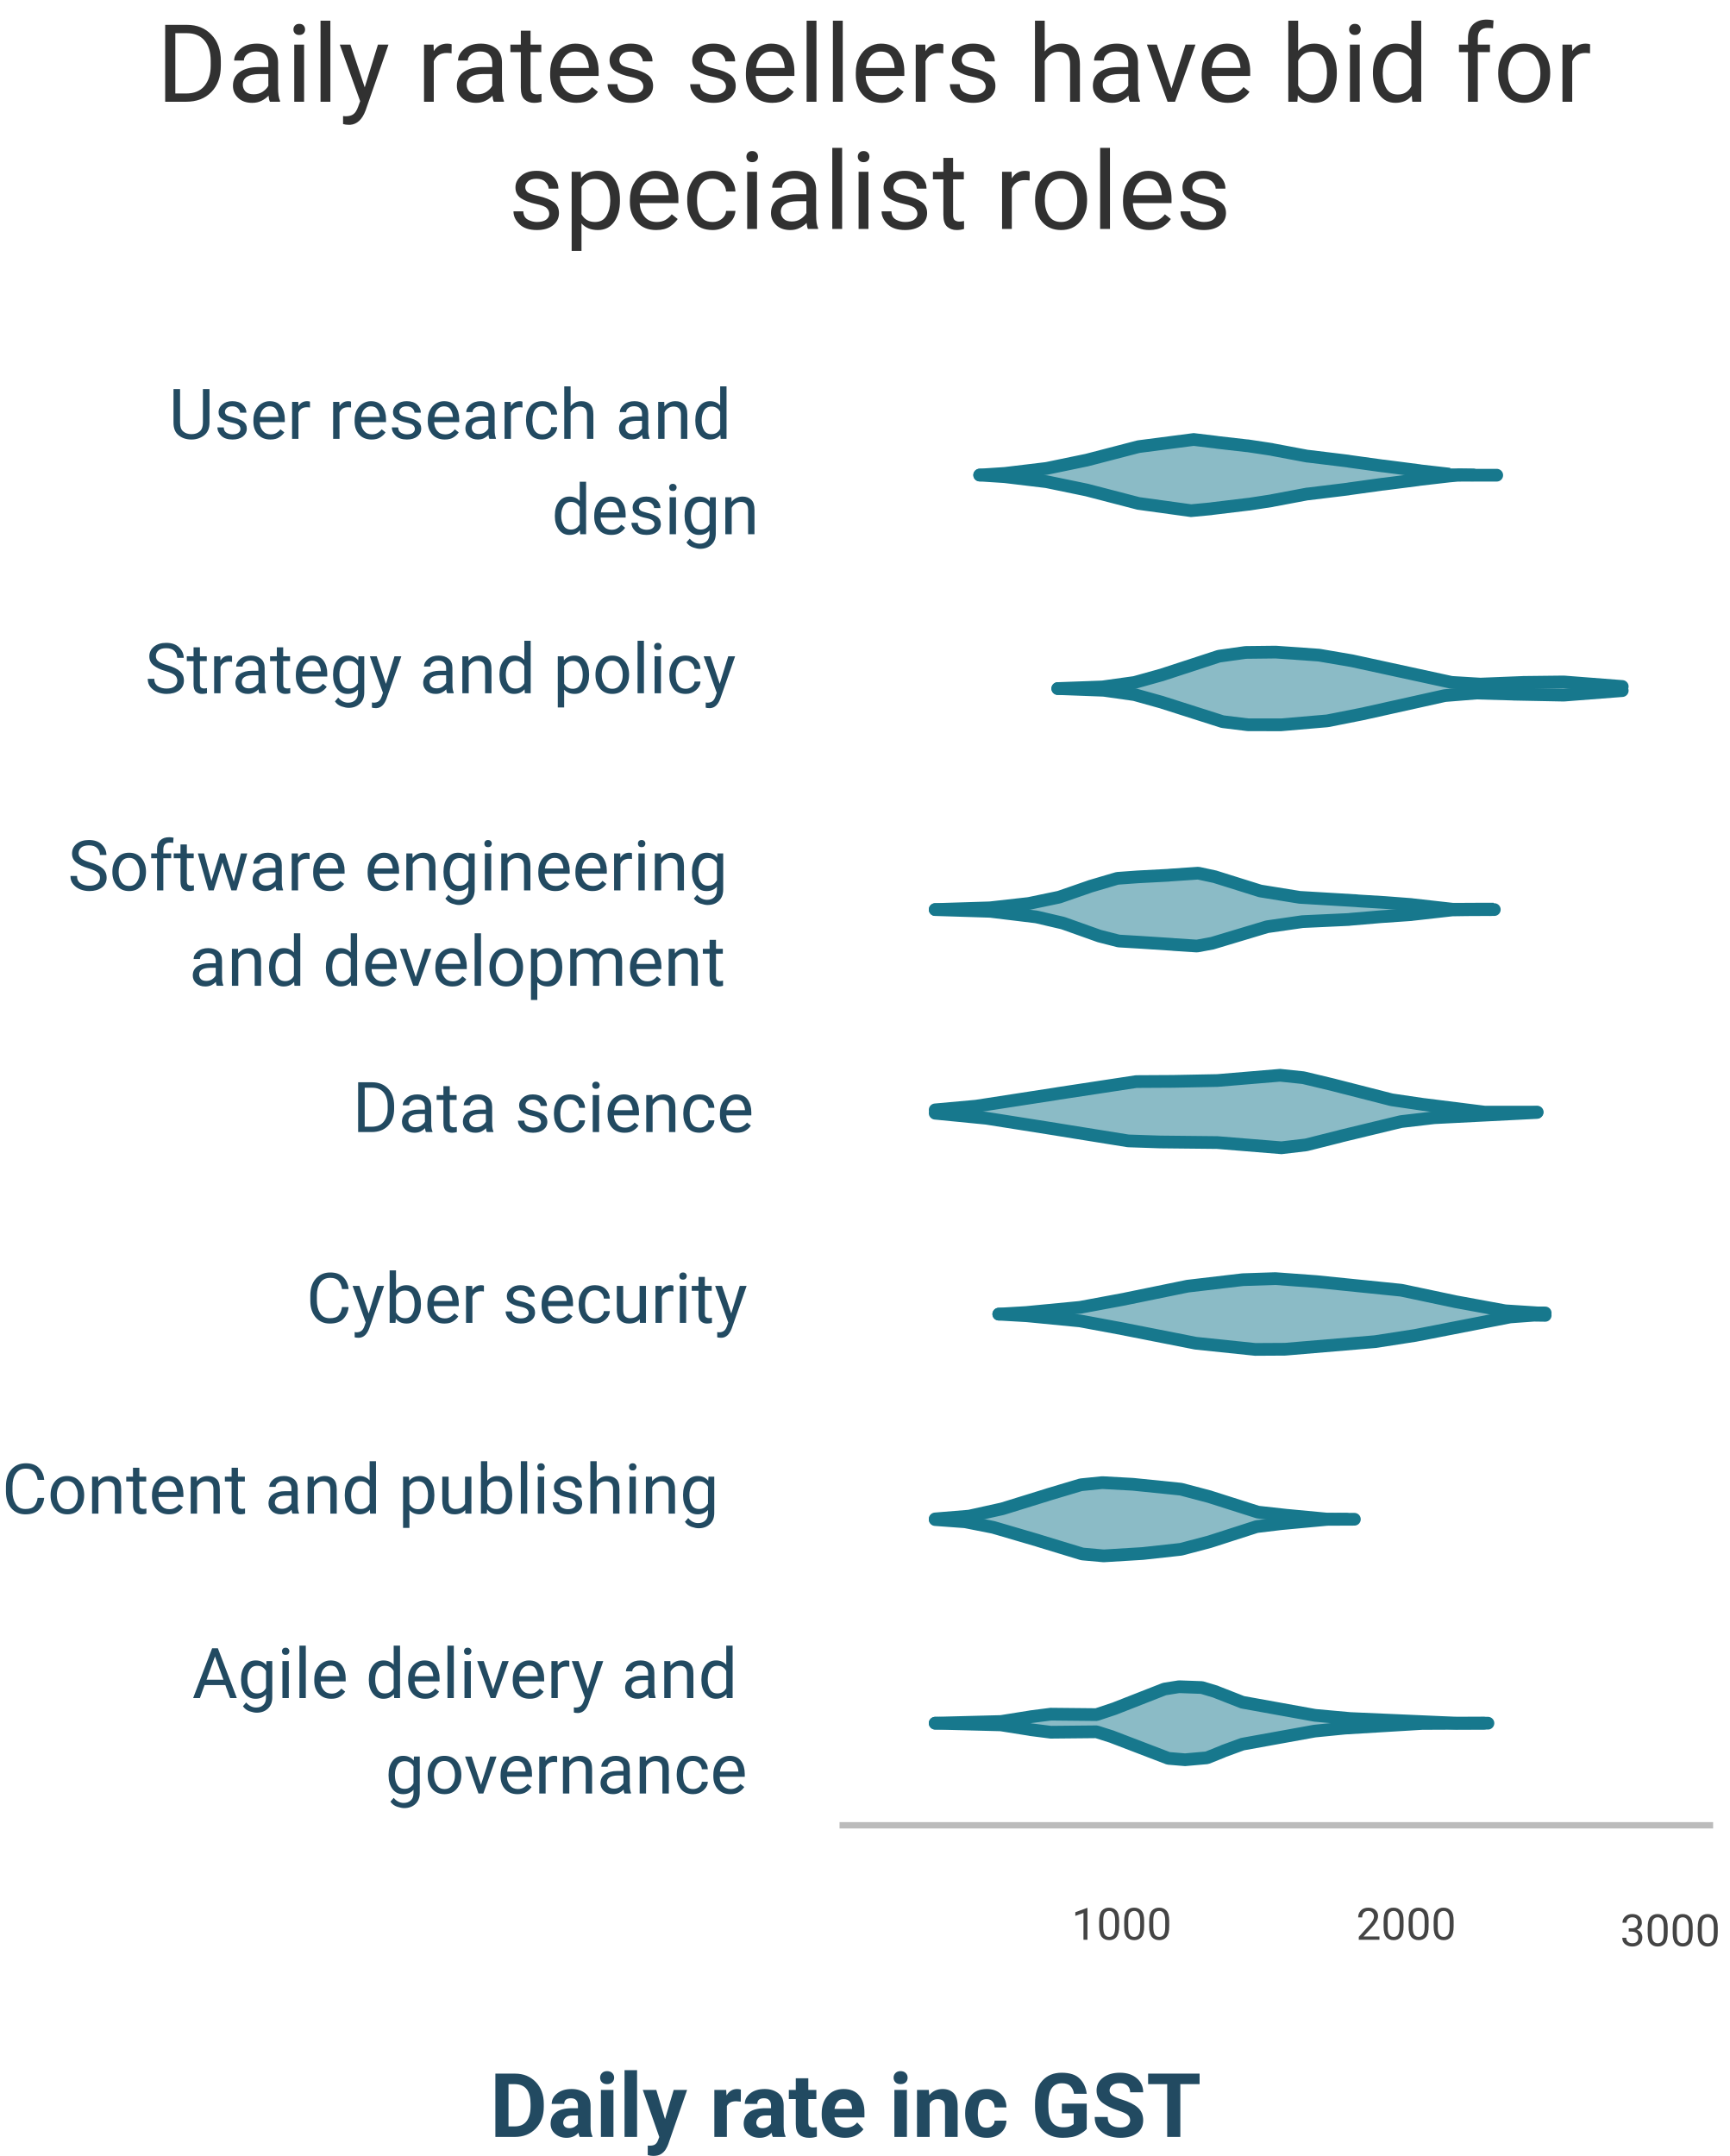
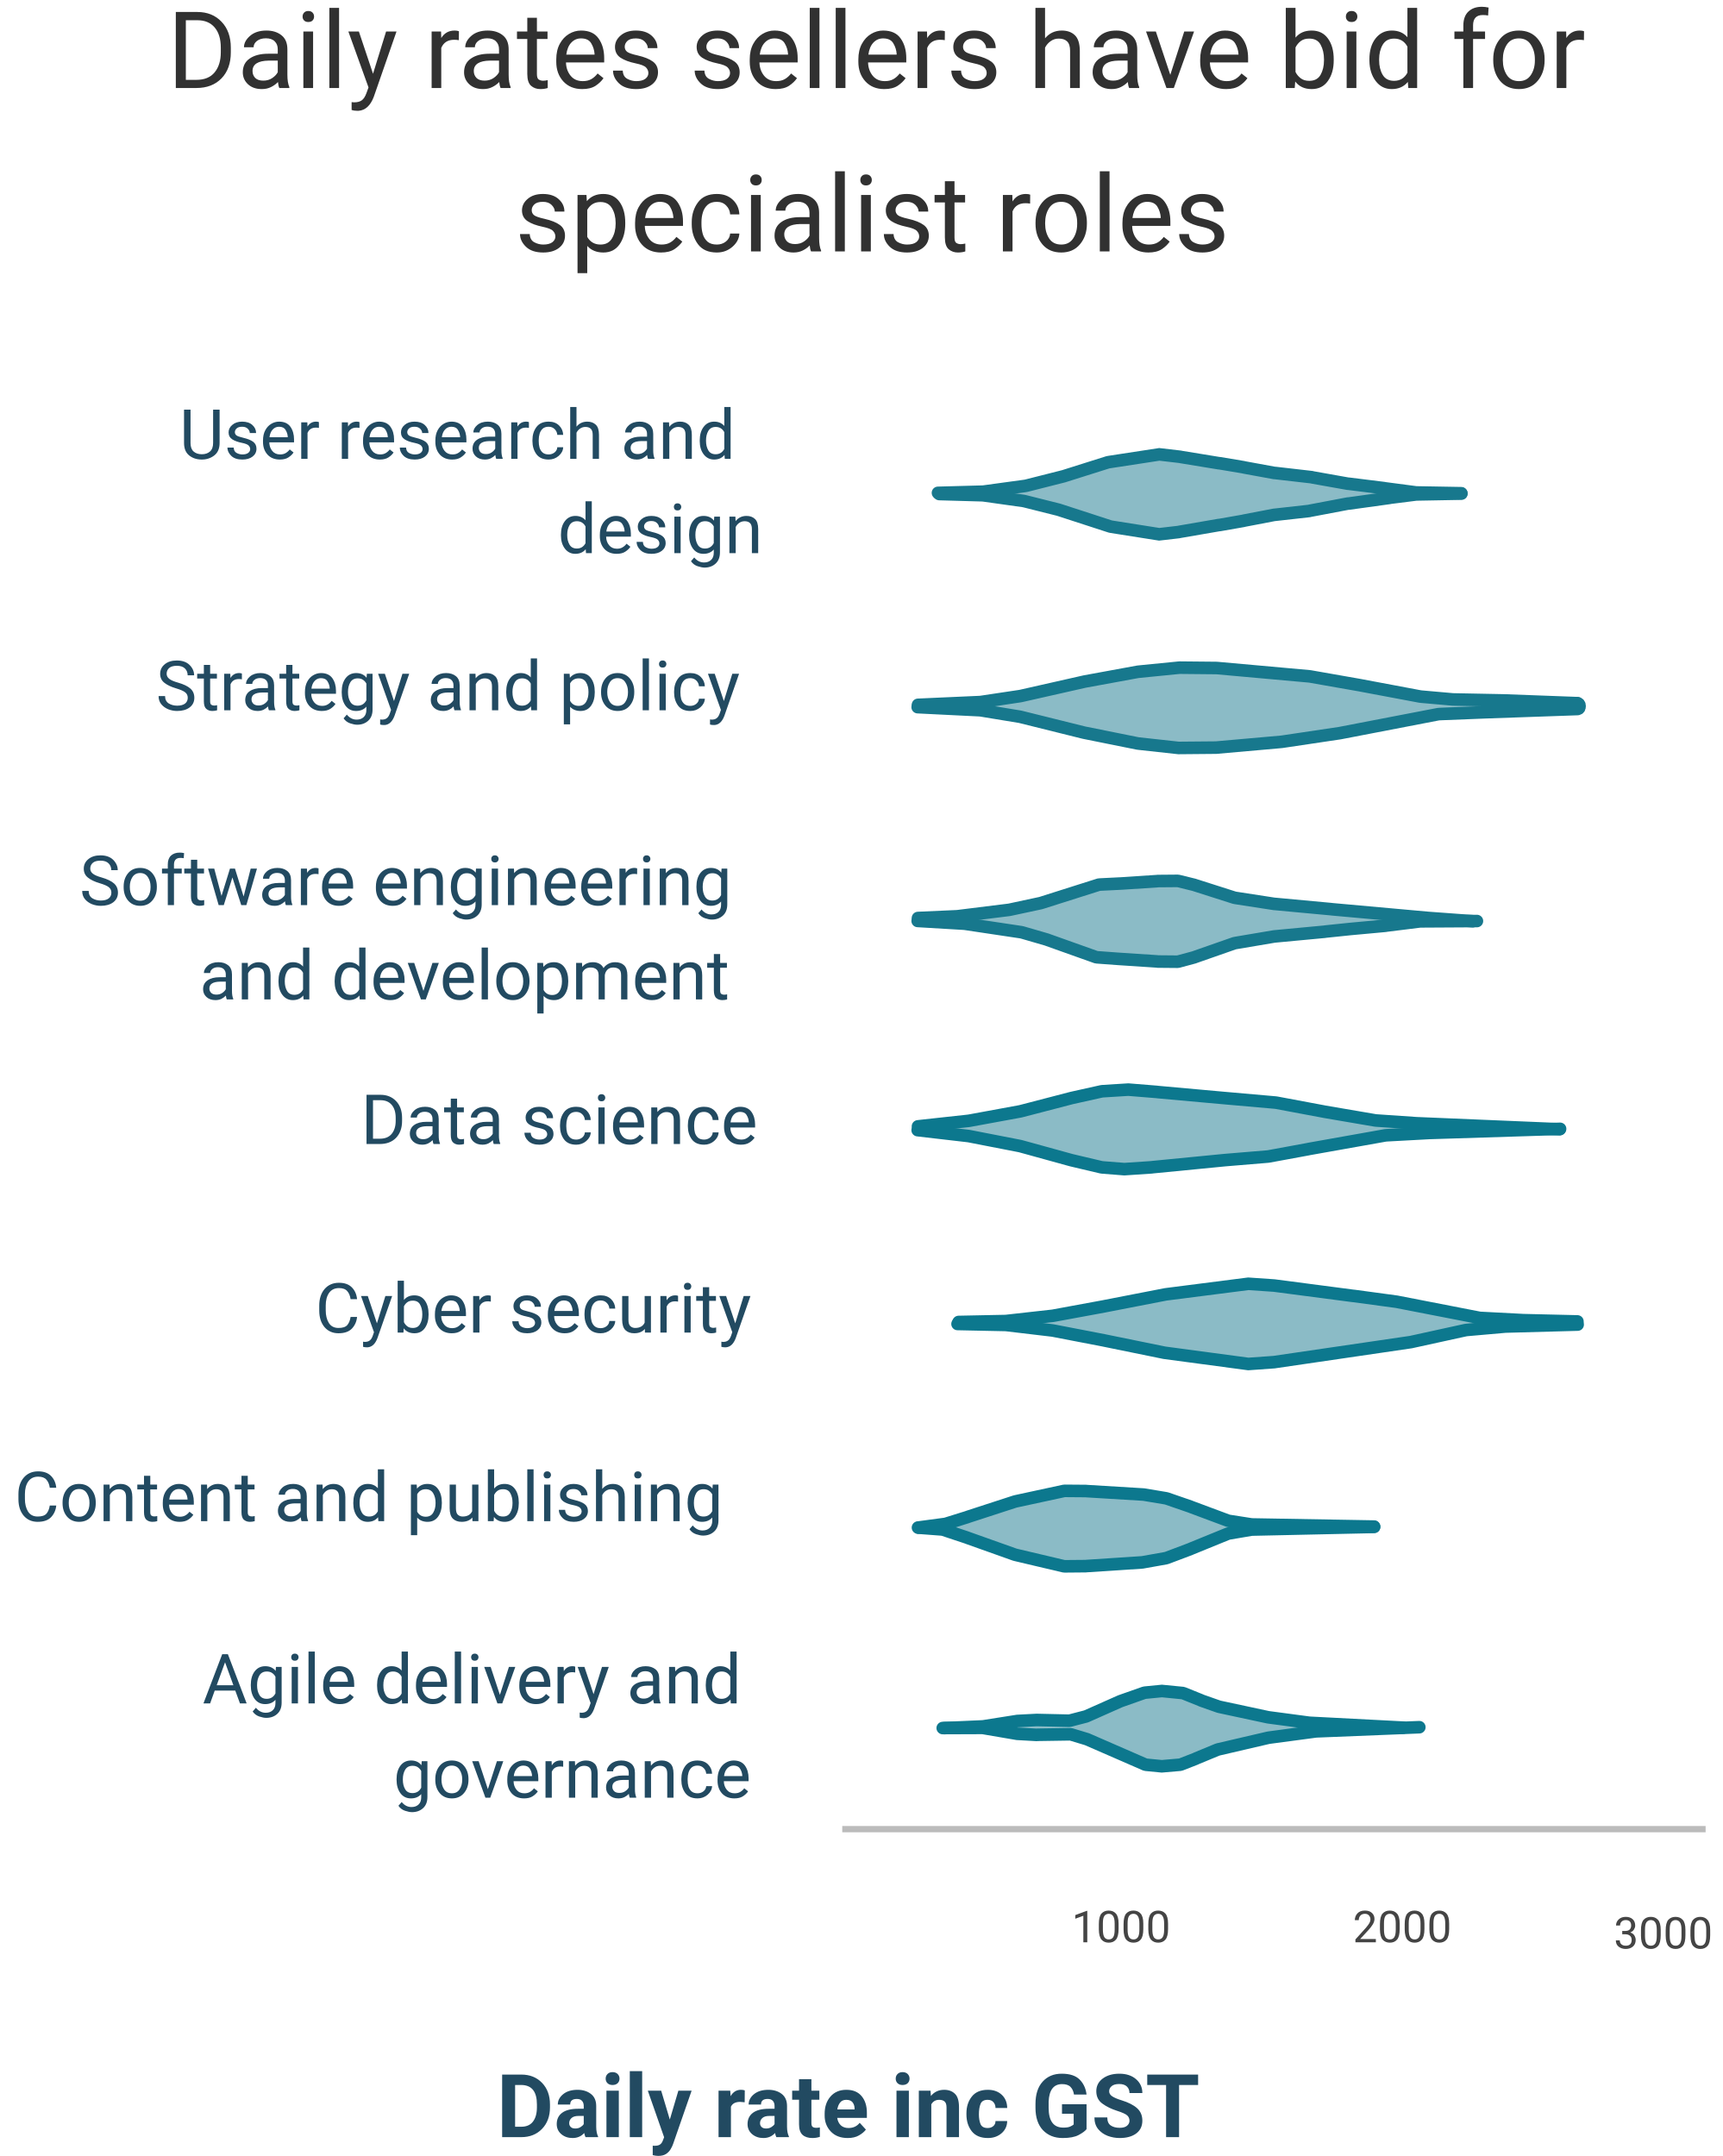
- <svg xmlns="http://www.w3.org/2000/svg" font-family="-apple-system, BlinkMacSystemFont, &quot;Segoe UI&quot;, Roboto, Helvetica, Arial, sans-serif, &quot;Apple Color Emoji&quot;, &quot;Segoe UI Emoji&quot;, &quot;Segoe UI Symbol&quot;" width="272px" height="339px" viewBox="0 0 272 339" version="1.1">
+ <svg xmlns="http://www.w3.org/2000/svg" font-family="-apple-system, BlinkMacSystemFont, &quot;Segoe UI&quot;, Roboto, Helvetica, Arial, sans-serif, &quot;Apple Color Emoji&quot;, &quot;Segoe UI Emoji&quot;, &quot;Segoe UI Symbol&quot;" width="274px" height="343px" viewBox="0 0 274 343" version="1.1" style="background: #FFFFFF;">
  <defs />
-   <g id="Mocks" stroke="none" stroke-width="1" fill="none" fill-rule="evenodd">
-     <g id="Nov-monthly-report-less-than-767px" transform="translate(-26, -3031)">
-       <g id="767-seller-bids-per-role" transform="translate(24, 3027)">
-         <text id="Daily-rates-sellers" font-size="17" font-weight="normal" line-spacing="26" fill="#313131">
-           <tspan x="26.567" y="20">Daily rates sellers have bid for </tspan>
-           <tspan x="81.954" y="40">specialist roles</tspan>
+   <g id="Symbols" stroke="none" stroke-width="1" fill="none" fill-rule="evenodd">
+     <g id="767-seller-bids-per-role">
+       <text id="Daily-rates-sellers" font-size="17" font-weight="normal" line-spacing="26" fill="#313131">
+         <tspan x="26.567" y="14">Daily rates sellers have bid for </tspan>
+         <tspan x="81.954" y="40">specialist roles</tspan>
+       </text>
+       <g id="Group-9" transform="translate(146, 72)">
+         <g id="Group-22" transform="translate(0, 165)">
+           <polygon id="Shape" fill="#8BBBC6" fill-rule="nonzero" points="0.05 6.223 3.952 6.707 4.156 6.751 7.853 7.874 8.058 7.948 15.449 10.352 15.654 10.404 23.25 12.043 23.455 12.062 26.74 12.036 26.947 12.018 35.569 11.501 35.774 11.486 39.471 10.884 39.676 10.832 43.37 9.558 43.577 9.473 49.326 7.331 49.531 7.279 53.021 6.736 53.225 6.718 59.179 6.448 59.386 6.445 61.233 6.024 61.438 5.839 61.233 5.835 53.225 5.529 53.021 5.51 49.531 4.964 49.326 4.912 43.577 2.77 43.37 2.685 39.676 1.411 39.471 1.359 35.979 0.776 35.774 0.761 26.947 0.225 26.74 0.207 23.455 0.181 23.25 0.199 15.654 1.839 15.449 1.891 8.058 4.295 7.853 4.373 4.568 5.396 4.363 5.447 0.05 6.024" />
+           <polyline id="Shape" stroke="#0C788E" stroke-width="2" stroke-linecap="round" points="0.05 6.024 4.363 5.447 4.568 5.396 7.853 4.373 8.058 4.295 15.449 1.891 15.654 1.839 23.25 0.199 23.455 0.181 26.74 0.207 26.947 0.225 35.774 0.761 35.979 0.776 39.471 1.359 39.676 1.411 43.37 2.685 43.577 2.77 49.326 4.912 49.531 4.964 53.021 5.51 53.225 5.529 72.61 5.865" />
+           <polyline id="Shape" stroke="#0C788E" stroke-width="2" stroke-linecap="round" points="0.179 6.043 3.905 6.326 4.11 6.375 7.81 7.604 8.015 7.684 15.412 10.316 15.617 10.373 23.219 12.167 23.424 12.188 26.712 12.159 26.919 12.139 35.549 11.573 35.754 11.557 39.453 10.898 39.658 10.841 43.356 9.447 43.563 9.354 49.317 7.009 49.522 6.953 53.015 6.359 53.219 6.338 72.622 5.916" />
+         </g>
+         <g id="Group-23" transform="translate(6, 132)">
+           <polygon id="Shape" fill="#8BBBC6" fill-rule="nonzero" points="2.916 6.446 8.012 6.722 15.403 7.551 15.608 7.582 23.616 9.058 23.82 9.1 33.264 10.943 33.471 10.97 46.609 12.652 50.715 12.373 50.922 12.342 72.48 9.322 72.685 9.276 81.102 7.513 81.307 7.483 87.467 6.963 90.546 6.034 83.566 5.674 70.426 3.139 70.221 3.097 63.446 2.179 50.922 0.547 50.715 0.52 46.816 0.237 33.676 1.893 33.471 1.919 23.82 3.793 23.616 3.835 15.608 5.311 15.403 5.341 8.216 6.156" />
+           <polyline id="Shape" stroke="#0C788E" stroke-width="2" stroke-linecap="round" points="0.516 6.317 8.012 6.167 15.403 5.341 15.608 5.311 23.616 3.835 23.82 3.793 33.471 1.919 33.676 1.893 46.609 0.237 50.715 0.52 50.922 0.547 63.239 2.16 63.446 2.179 70.221 3.097 70.426 3.139 83.361 5.655 83.566 5.674 90.341 6.026 98.963 6.229" />
+           <polyline id="Shape" stroke="#0C788E" stroke-width="2" stroke-linecap="round" points="0.344 6.631 7.973 6.788 8.178 6.804 15.371 7.657 15.576 7.689 23.59 9.234 23.795 9.278 33.246 11.207 33.453 11.235 46.602 12.996 50.712 12.704 50.919 12.672 72.495 9.51 72.7 9.462 81.124 7.617 81.329 7.585 87.495 7.04 99 6.728" />
+         </g>
+         <g id="Group-24" transform="translate(0, 101)">
+           <polygon id="Shape" fill="#8BBBC6" fill-rule="nonzero" points="0.05 6.913 8.058 7.789 8.263 7.819 16.271 9.291 16.475 9.337 24.276 11.367 24.483 11.421 29.204 12.472 29.411 12.503 32.901 12.763 37.212 12.491 48.914 11.406 55.689 10.874 62.055 9.777 62.259 9.735 74.374 7.701 81.353 7.334 99.276 6.555 79.506 5.705 72.936 5.261 64.723 3.866 64.518 3.824 57.127 2.439 56.922 2.409 49.119 1.713 38.238 0.742 33.722 0.356 29.411 0.604 29.204 0.635 24.483 1.686 24.276 1.74 16.475 3.77 16.271 3.816 8.263 5.288 8.058 5.319 0.05 6.194" />
+           <polyline id="Shape" stroke="#0C788E" stroke-width="2" stroke-linecap="round" points="0.05 6.194 8.058 5.319 8.263 5.288 16.271 3.816 16.475 3.77 24.276 1.74 24.483 1.686 29.204 0.635 29.411 0.604 33.517 0.348 38.033 0.715 38.238 0.742 48.914 1.705 56.922 2.409 57.127 2.439 64.518 3.824 64.723 3.866 72.731 5.234 72.936 5.261 79.301 5.697 102.131 6.656" />
+           <polyline id="Shape" stroke="#0C788E" stroke-width="2" stroke-linecap="round" points="0 6.796 8.015 7.725 8.219 7.757 16.234 9.318 16.439 9.367 24.246 11.52 24.453 11.577 29.178 12.692 29.385 12.724 32.878 13 37.193 12.712 37.398 12.684 48.905 11.561 55.685 10.997 55.89 10.968 62.056 9.833 62.261 9.789 74.385 7.631 74.59 7.611 81.371 7.242 95.119 6.81 102.205 6.588" />
+         </g>
+         <g id="Group-25" transform="translate(0, 68)">
+           <polygon id="Shape" fill="#8BBBC6" fill-rule="nonzero" points="7.441 6.781 16.475 8.07 16.68 8.113 20.582 9.196 20.787 9.27 28.383 11.855 28.59 11.89 31.875 12.122 38.033 12.509 41.318 12.559 41.523 12.532 43.987 11.897 44.191 11.824 50.352 9.765 50.557 9.719 56.715 8.724 64.723 8.004 64.928 7.973 68.829 7.586 74.374 7.099 74.578 7.064 79.915 6.429 88.949 6.379 81.353 6.317 65.954 4.877 65.749 4.85 56.922 3.991 50.557 2.981 50.352 2.934 44.191 0.876 43.987 0.802 41.523 0.167 41.318 0.14 38.238 0.167 32.696 0.57 28.999 0.752 28.794 0.779 19.76 3.782 19.556 3.848 14.628 4.955 14.423 4.986 6.415 6.027 0.05 6.332" />
+           <polyline id="Shape" stroke="#17788D" stroke-width="2" stroke-linecap="round" points="0.05 6.049 6.211 5.776 6.415 5.758 14.423 4.764 14.628 4.735 19.556 3.678 19.76 3.616 28.794 0.75 28.999 0.724 32.489 0.55 38.033 0.185 38.238 0.166 41.318 0.14 41.523 0.166 43.987 0.772 44.191 0.842 50.352 2.807 50.557 2.851 56.715 3.8 56.922 3.815 65.749 4.635 65.954 4.661 81.148 6.031 88.315 6.557" />
+           <polyline id="Shape" stroke="#17788D" stroke-width="2" stroke-linecap="round" points="0 6.512 7.398 6.95 7.602 6.974 16.439 8.299 16.644 8.344 20.549 9.478 20.754 9.555 28.356 12.262 28.563 12.299 31.851 12.542 38.015 12.947 38.219 12.972 41.302 13 41.507 12.972 43.973 12.307 44.178 12.23 50.344 10.074 50.549 10.026 56.712 8.984 56.919 8.964 64.727 8.23 64.932 8.198 68.836 7.793 74.385 7.282 74.59 7.246 79.932 6.581 88.973 6.528" />
+         </g>
+         <g id="Group-26" transform="translate(0, 34)">
+           <polygon id="Shape" fill="#8BBBC6" fill-rule="nonzero" points="0.05 6.647 9.905 7.123 10.11 7.142 16.271 8.134 16.475 8.177 26.331 10.573 26.535 10.62 34.953 12.278 35.158 12.31 41.523 12.992 41.728 13 47.477 12.941 47.684 12.929 57.743 12.052 57.948 12.032 67.187 10.684 67.392 10.644 82.791 7.741 82.996 7.721 90.387 7.436 90.592 7.436 104.963 6.936 104.963 6.286 93.26 5.818 93.056 5.814 85.255 5.651 85.048 5.639 80.12 5.171 79.915 5.144 70.677 3.28 70.472 3.236 62.464 1.725 62.259 1.697 47.684 0.289 47.477 0.277 41.728 0.218 41.523 0.23 35.158 0.908 34.953 0.94 26.535 2.597 26.331 2.649 16.475 5.04 16.271 5.084 10.11 6.076 9.905 6.099 0.05 6.571" />
+           <polyline id="Shape" stroke="#17788D" stroke-width="2" stroke-linecap="round" points="0.05 6.134 9.905 5.695 10.11 5.673 16.271 4.749 16.475 4.709 26.331 2.482 26.535 2.434 34.953 0.89 35.158 0.861 41.523 0.229 41.728 0.218 47.477 0.273 47.684 0.284 62.259 1.595 62.464 1.621 70.472 3.028 70.677 3.069 79.915 4.805 80.12 4.831 85.048 5.266 85.255 5.278 93.056 5.429 93.26 5.433 104.963 5.868" />
+           <path d="M0,6.5 L9.863,6.987 L10.068,7.007 L16.234,8.022 L16.439,8.066 L26.302,10.517 L26.507,10.566 L34.932,12.262 L35.137,12.294 L41.507,12.992 L47.466,12.939 L57.741,12.03 L57.946,12.01 L67.193,10.63 L67.398,10.59 L82.81,7.62 L83.015,7.6 L90.412,7.307 L105,6.796 C105.206,6.775 105.309,6.62 105.309,6.332 C105.309,6.044 105.18,5.894 104.921,5.881" id="Shape" stroke="#17788D" stroke-width="2" stroke-linecap="round" />
+         </g>
+         <g id="Group-27" transform="translate(3, 0)">
+           <polygon id="Shape" fill="#8BBBC6" fill-rule="nonzero" points="2.067 6.496 7.317 6.771 13.887 7.643 14.092 7.685 19.429 8.966 19.634 9.027 27.642 11.516 27.846 11.559 35.443 12.706 38.523 12.365 38.728 12.323 44.888 11.306 48.788 10.668 48.995 10.618 53.715 9.754 59.259 9.165 59.464 9.119 65.418 8.041 71.988 7.184 72.195 7.146 76.301 6.649 83.486 6.523 83.69 6.469 76.506 6.355 71.374 5.693 71.167 5.655 65.625 4.967 59.876 3.965 59.671 3.915 53.922 3.254 48.995 2.374 48.788 2.325 45.093 1.705 38.935 0.711 38.728 0.669 35.65 0.287 27.437 1.514 27.232 1.556 20.455 3.694 20.25 3.762 14.297 5.269 14.092 5.307 7.522 6.206" />
+           <polyline id="Shape" stroke="#17788D" stroke-width="2" stroke-linecap="round" points="0.23 6.411 7.317 6.221 7.522 6.206 14.092 5.307 14.297 5.269 20.25 3.762 20.455 3.694 27.232 1.556 27.437 1.514 35.443 0.287 38.728 0.669 38.935 0.711 44.888 1.686 45.093 1.705 48.788 2.325 48.995 2.374 53.715 3.239 53.922 3.254 59.671 3.915 59.876 3.965 65.418 4.951 65.625 4.967 71.167 5.655 71.374 5.693 76.301 6.343 83.486 6.469" />
+           <polyline id="Shape" stroke="#17788D" stroke-width="2" stroke-linecap="round" points="0.444 6.597 7.275 6.788 7.48 6.804 13.851 7.701 14.056 7.745 19.398 9.086 19.602 9.15 27.617 11.755 27.822 11.799 35.424 13 38.507 12.644 38.712 12.6 44.878 11.535 45.083 11.515 48.781 10.867 48.988 10.815 53.712 9.91 53.919 9.89 59.261 9.294 59.466 9.246 65.424 8.117 65.632 8.101 72 7.22 72.207 7.18 76.317 6.66 83.507 6.528" />
+         </g>
+         <g id="Group-17" transform="translate(3, 197)">
+           <polygon id="Shape" fill="#8BBBC6" fill-rule="nonzero" points="1.727 5.924 7.317 6.193 7.522 6.215 12.654 7.025 12.859 7.058 15.939 7.218 21.276 7.131 21.483 7.16 23.947 7.847 24.152 7.927 33.186 11.564 33.391 11.607 35.854 11.829 38.728 11.6 38.935 11.553 41.191 10.738 41.398 10.647 44.684 9.393 44.888 9.338 52.689 7.662 52.894 7.625 60.285 6.713 77.29 5.858 74.452 5.858 59.464 5.084 52.894 4.222 52.689 4.189 45.093 2.56 44.888 2.509 42.22 1.571 42.013 1.48 39.344 0.404 39.139 0.345 36.059 0.018 33.186 0.284 32.979 0.331 29.284 1.633 29.079 1.72 23.947 4 23.74 4.08 21.276 4.72 21.072 4.749 16.144 4.644 12.859 4.793 12.654 4.825 7.522 5.636 7.317 5.658" />
+           <polyline id="Shape" stroke="#0C788E" stroke-width="2" stroke-linecap="round" points="1.302 5.924 7.317 5.658 7.522 5.636 12.654 4.825 12.859 4.793 15.939 4.633 21.072 4.749 21.276 4.72 23.74 4.08 23.947 4 29.079 1.72 29.284 1.633 32.979 0.331 33.186 0.284 35.854 0.022 39.139 0.345 39.344 0.404 42.013 1.48 42.22 1.571 44.888 2.509 45.093 2.56 52.689 4.189 52.894 4.222 59.259 5.069 59.464 5.084 74.247 5.851" />
+           <polyline id="Shape" stroke="#0C788E" stroke-width="2" stroke-linecap="round" points="0.988 5.915 7.275 5.892 7.48 5.915 12.617 6.794 12.822 6.83 15.905 7.003 16.11 6.987 21.246 6.908 21.453 6.94 23.919 7.685 24.124 7.771 33.166 11.712 33.371 11.76 35.836 12 38.712 11.752 38.919 11.7 41.178 10.818 41.385 10.719 44.673 9.36 44.878 9.3 52.685 7.484 52.89 7.444 60.288 6.455 60.495 6.439 76.809 5.782" />
+         </g>
+       </g>
+       <text id="Daily-rate-inc-GST" font-size="14" font-weight="bold" fill="#224A61">
+         <tspan x="79" y="340">Daily rate inc GST</tspan>
+       </text>
+       <g id="Group-14" transform="translate(134, 291)">
+         <path d="M0,0 L137.361,0" id="Shape-Copy" stroke="#BBBBBB" fill-opacity="0.3" fill="#001F5F" fill-rule="nonzero" />
+         <text id="1000-copy" fill="#444444" font-size="7" font-weight="normal">
+           <tspan x="36.5" y="18">1000</tspan>
        </text>
-         <text id="Daily-rate-inc-GST" font-size="14" font-weight="bold" fill="#224A61">
-           <tspan x="79" y="340">Daily rate inc GST</tspan>
+         <text id="2000-copy" fill="#444444" font-size="7" font-weight="normal">
+           <tspan x="81.222" y="18">2000</tspan>
        </text>
-         <g id="Group-14" stroke-width="1" fill-rule="evenodd" transform="translate(134, 291)">
-           <path d="M0,0 L137.361,0" id="Shape-Copy" stroke="#BBBBBB" fill-opacity="0.3" fill="#001F5F" fill-rule="nonzero" />
-           <text id="1000-copy" fill="#444444" font-size="7" font-weight="normal">
-             <tspan x="36.5" y="18">1000</tspan>
-           </text>
-           <text id="2000-copy" fill="#444444" font-size="7" font-weight="normal">
-             <tspan x="81.222" y="18">2000</tspan>
-           </text>
-           <text id="3000-copy" fill="#444444" font-size="7" font-weight="normal">
-             <tspan x="122.75" y="19">3000</tspan>
+         <text id="3000-copy" fill="#444444" font-size="7" font-weight="normal">
+           <tspan x="122.75" y="19">3000</tspan>
+         </text>
+       </g>
+       <g id="Group-8" transform="translate(0, 61)" fill="#224A61" font-size="11" font-weight="normal">
+         <g id="Group-3" transform="translate(1, 0)">
+           <text id="User-research-and-de">
+             <tspan x="27.532" y="12">User research and </tspan>
+             <tspan x="87.731" y="27">design</tspan>
          </text>
        </g>
-         <g id="Group-8" stroke-width="1" fill-rule="evenodd" transform="translate(0, 61)" font-size="11" fill="#224A61" font-weight="normal">
-           <g id="Group-3" transform="translate(1, 0)">
-             <text id="User-research-and-de">
-               <tspan x="27.532" y="12">User research and </tspan>
-               <tspan x="87.731" y="27">design</tspan>
-             </text>
-           </g>
-           <g id="Group-7" transform="translate(0, 71)">
-             <text id="Software-engineering">
-               <tspan x="12.639" y="12">Software engineering </tspan>
-               <tspan x="31.733" y="27">and development</tspan>
-             </text>
-           </g>
-           <g id="Group-7-Copy" transform="translate(0, 40)">
-             <text id="Strategy-and-policy">
-               <tspan x="24.794" y="12">Strategy and policy</tspan>
-             </text>
-           </g>
-           <g id="Group-4" transform="translate(0, 109)">
-             <text id="Data-science">
-               <tspan x="57.407" y="12">Data science</tspan>
-             </text>
-           </g>
-           <g id="Group-5" transform="translate(1, 139)">
-             <text id="Cyber-security">
-               <tspan x="49.152" y="12">Cyber security</tspan>
-             </text>
-           </g>
-           <text id="Content-and-publishi">
-             <tspan x="2.294" y="181">Content and publishing</tspan>
+         <g id="Group-7" transform="translate(0, 71)">
+           <text id="Software-engineering">
+             <tspan x="12.639" y="12">Software engineering </tspan>
+             <tspan x="31.733" y="27">and development</tspan>
          </text>
-           <g id="Group-6" transform="translate(1, 198)">
-             <text id="Agile-delivery-and-g">
-               <tspan x="31.211" y="12">Agile delivery and </tspan>
-               <tspan x="61.579" y="27">governance</tspan>
-             </text>
-           </g>
        </g>
-         <g id="Group-2" stroke-width="1" fill-rule="evenodd" transform="translate(149, 73)">
-           <g id="Group-11" transform="translate(7, 0)">
-             <polygon id="Shape" fill="#8BBBC6" fill-rule="nonzero" points="6.207 5.696 3.829 5.941 10.465 6.73 10.672 6.765 16.894 8.051 17.1 8.106 24.979 10.151 25.188 10.182 33.274 11.296 36.384 11.003 36.591 10.968 42.191 10.292 45.922 9.734 46.129 9.686 51.521 8.672 57.95 7.896 58.157 7.855 63.34 7.137 68.94 6.431 69.147 6.393 73.916 5.841 81.379 5.724 81.338 5.675 79.679 5.655 81.588 5.668 74.123 5.562 69.353 5.034 69.147 4.996 63.547 4.272 58.157 3.538 57.95 3.496 51.728 2.738 46.129 1.707 45.922 1.658 42.191 1.096 37.421 0.562 37.214 0.527 33.896 0.11 25.188 1.207 24.979 1.241 17.1 3.286 16.894 3.341 10.672 4.627 10.465 4.662 4.036 5.434" />
-             <polyline id="Shape" stroke="#17788D" stroke-width="2" stroke-linecap="round" points="0.041 5.696 3.829 5.448 4.036 5.434 10.465 4.662 10.672 4.627 16.894 3.341 17.1 3.286 24.979 1.241 25.188 1.207 33.689 0.103 37.214 0.527 37.421 0.562 41.984 1.082 42.191 1.096 45.922 1.658 46.129 1.707 51.521 2.72 51.728 2.738 57.95 3.496 58.157 3.538 63.34 4.255 63.547 4.272 69.147 4.996 69.353 5.034 73.916 5.551 71.515 5.668 75.773 5.651 77.639 5.675" />
-             <polyline id="Shape" stroke="#17788D" stroke-width="2" stroke-linecap="round" points="0.041 5.696 3.829 5.941 4.036 5.958 10.465 6.73 10.672 6.765 16.894 8.051 17.1 8.106 24.979 10.151 25.188 10.182 33.274 11.296 36.384 11.003 36.591 10.968 42.191 10.292 42.397 10.275 45.922 9.734 46.129 9.686 51.521 8.672 51.728 8.655 57.95 7.896 58.157 7.855 63.34 7.137 63.547 7.12 68.94 6.431 69.147 6.393 73.916 5.841 75.214 5.724 81.338 5.717" />
-           </g>
-           <g id="Group-19-Copy" transform="translate(0, 68)">
-             <polygon id="Shape" fill="#8BBBC6" fill-rule="nonzero" points="8.587 6.288 15.882 7.162 16.09 7.201 20.051 8.125 20.259 8.189 25.679 10.118 25.887 10.189 28.804 10.936 29.014 10.967 32.349 11.166 37.349 11.491 37.559 11.516 41.102 11.746 43.603 11.307 43.811 11.244 52.148 8.741 52.356 8.698 57.776 7.916 65.07 7.576 65.28 7.548 70.072 7.141 74.866 6.812 75.074 6.78 81.326 6.075 84.296 6.04 71.49 6.043 87.954 6.019 82.996 6.015 76.908 5.944 71.742 5.944 81.536 5.966 75.074 5.251 74.866 5.222 70.906 4.907 66.529 4.652 66.321 4.627 57.566 4.107 51.314 3.119 51.106 3.077 44.229 0.921 44.019 0.854 41.517 0.316 36.933 0.595 36.725 0.62 32.139 0.868 28.804 1.098 28.596 1.134 24.427 2.362 24.219 2.44 19.635 4.029 19.425 4.086 14.841 5.042 14.633 5.074 8.797 5.728 0.041 6.012" />
-             <polyline id="Shape" stroke="#17788D" stroke-width="2" stroke-linecap="round" points="0.041 6.012 8.587 5.746 8.797 5.728 14.633 5.074 14.841 5.042 19.425 4.086 19.635 4.029 24.219 2.44 24.427 2.362 28.596 1.134 28.804 1.098 31.931 0.872 36.725 0.62 36.933 0.595 41.31 0.298 41.517 0.316 44.019 0.854 44.229 0.921 51.106 3.077 51.314 3.119 57.358 4.096 57.566 4.107 66.321 4.627 66.529 4.652 70.698 4.904 74.866 5.222 75.074 5.251 81.326 5.955 81.536 5.966 87.855 5.944 84.964 5.944 87.334 6.015" />
-             <polyline id="Shape" stroke="#17788D" stroke-width="2" stroke-linecap="round" points="0.041 6.022 8.587 6.288 8.797 6.302 15.882 7.162 16.09 7.201 20.051 8.125 20.259 8.189 25.679 10.118 25.887 10.189 28.804 10.936 29.014 10.967 32.349 11.166 37.349 11.491 37.559 11.516 41.102 11.746 41.31 11.732 43.603 11.307 43.811 11.244 52.148 8.741 52.356 8.698 57.776 7.916 57.984 7.905 65.07 7.576 65.28 7.548 70.072 7.141 74.866 6.812 75.074 6.78 81.326 6.075 83.676 6.04 87.954 6.019" />
-           </g>
-           <g id="Group-20-Copy" transform="translate(0, 100)">
-             <polygon id="Shape" fill="#8BBBC6" fill-rule="nonzero" points="0.042 6.038 8.031 6.823 8.24 6.851 19.171 8.578 19.381 8.617 30.312 10.376 35.357 10.556 44.394 10.651 54.484 11.471 58.269 11.027 58.478 10.989 63.733 9.666 63.942 9.606 73.192 7.375 73.401 7.34 78.446 6.749 88.382 5.922 82.863 5.778 83.704 5.778 82.454 5.774 78.449 5.76 86.855 5.243 76.976 4.676 76.765 4.655 71.931 3.944 71.72 3.902 62.892 1.647 62.682 1.59 58.057 0.482 57.847 0.443 54.484 0.081 44.606 0.88 37.667 1.038 31.784 1.063 19.381 2.931 19.171 2.97 6.559 4.916 6.349 4.94 0.042 5.51" />
-             <polyline id="Shape" stroke="#17788D" stroke-width="2" stroke-linecap="round" points="0.042 5.51 6.349 4.94 6.559 4.916 19.171 2.97 19.381 2.931 31.572 1.077 31.784 1.063 37.458 1.031 44.394 0.897 44.606 0.88 54.274 0.07 57.847 0.443 58.057 0.482 62.682 1.59 62.892 1.647 71.72 3.902 71.931 3.944 76.765 4.655 76.976 4.676 86.45 5.867 94.706 5.867" />
-             <polyline id="Shape" stroke="#17788D" stroke-width="2" stroke-linecap="round" points="0.042 6.038 8.031 6.823 8.24 6.851 19.171 8.578 19.381 8.617 30.312 10.376 30.521 10.394 35.357 10.556 44.394 10.651 44.606 10.668 54.484 11.471 58.269 11.027 58.478 10.989 63.733 9.666 63.942 9.606 73.192 7.375 73.401 7.34 78.446 6.749 78.658 6.735 94.632 5.922" />
-           </g>
-           <g id="Group-21-Copy" transform="translate(10, 132)">
-             <polygon id="Shape" fill="#8BBBC6" fill-rule="nonzero" points="1.911 5.629 4.329 5.877 12.713 6.684 12.922 6.712 19.839 7.998 20.048 8.046 30.947 10.191 31.156 10.219 40.378 11.177 44.99 11.15 59.032 9.97 65.53 8.977 65.739 8.936 80.41 6.077 80.467 5.795 84.084 5.819 84.084 5.439 85.022 5.443 79.782 5.112 79.571 5.088 71.817 3.664 71.608 3.615 63.433 1.891 63.224 1.857 50.021 0.519 43.732 0.05 38.492 0.209 29.899 1.212 29.69 1.24 20.048 3.212 19.839 3.26 12.922 4.546 12.713 4.574 4.538 5.367" />
-             <polyline id="Shape" stroke="#17788D" stroke-width="2" stroke-linecap="round" points="0.042 5.629 4.329 5.377 12.713 4.574 12.922 4.546 19.839 3.26 20.048 3.212 29.69 1.24 29.899 1.212 38.283 0.226 38.492 0.209 43.523 0.043 49.809 0.502 50.021 0.519 63.224 1.857 63.433 1.891 71.608 3.615 71.817 3.664 79.571 5.088 79.782 5.112 84.813 5.436 85.954 5.439" />
-             <polyline id="Shape" stroke="#17788D" stroke-width="2" stroke-linecap="round" points="0.042 5.629 4.329 5.877 4.538 5.891 12.713 6.684 12.922 6.712 19.839 7.998 20.048 8.046 30.947 10.191 31.156 10.219 40.378 11.177 44.99 11.15 45.199 11.136 59.032 9.97 59.241 9.95 65.53 8.977 65.739 8.936 80.41 6.077 80.621 6.057 84.206 5.795 85.954 5.819" />
-           </g>
-           <g id="Group-22-Copy" transform="translate(0, 164)">
-             <polygon id="Shape" fill="#8BBBC6" fill-rule="nonzero" points="0.042 5.933 4.65 6.27 4.859 6.298 9.047 7.127 9.256 7.177 16.166 9.2 16.377 9.271 23.076 11.312 23.287 11.351 26.427 11.631 26.638 11.634 32.501 11.277 32.71 11.262 38.574 10.618 38.783 10.579 43.18 9.42 43.389 9.353 50.51 7.06 50.719 7.021 54.487 6.568 54.698 6.55 65.377 5.902 65.588 5.898 55.992 5.88 57.237 5.88 65.588 5.859 65.377 5.855 55.536 5.281 55.325 5.264 50.928 4.775 50.719 4.739 43.389 2.408 43.18 2.337 38.783 1.178 38.574 1.14 31.244 0.395 31.035 0.378 26.427 0.126 26.218 0.13 23.076 0.445 22.867 0.484 17.841 1.986 17.632 2.057 10.722 4.197 10.513 4.254 5.487 5.367 5.276 5.398 0.042 5.827" />
-             <polyline id="Shape" stroke="#17788D" stroke-width="2" stroke-linecap="round" points="0.042 5.827 5.276 5.398 5.487 5.367 10.513 4.254 10.722 4.197 17.632 2.057 17.841 1.986 22.867 0.484 23.076 0.445 26.218 0.13 26.427 0.126 31.035 0.378 31.244 0.395 38.574 1.14 38.783 1.178 43.18 2.337 43.389 2.408 50.719 4.739 50.928 4.775 55.325 5.264 55.536 5.281 61.641 5.855 61.852 5.859 64.709 5.88" />
-             <polyline id="Shape" stroke="#17788D" stroke-width="2" stroke-linecap="round" points="0.042 5.933 4.65 6.27 4.859 6.298 9.047 7.127 9.256 7.177 16.166 9.2 16.377 9.271 23.076 11.312 23.287 11.351 26.427 11.631 26.638 11.634 32.501 11.277 32.71 11.262 38.574 10.618 38.783 10.579 43.18 9.42 43.389 9.353 50.51 7.06 50.719 7.021 54.487 6.568 54.698 6.55 61.641 5.902 61.852 5.898 65.954 5.88" />
-           </g>
-           <g id="Group-23-Copy" transform="translate(0, 196)">
-             <polygon id="Shape" fill="#8BBBC6" fill-rule="nonzero" points="0.042 5.946 10.282 6.208 10.493 6.23 14.881 6.927 15.09 6.969 18.226 7.369 25.331 7.299 25.539 7.341 27.839 8.074 28.047 8.159 36.616 11.44 36.827 11.486 39.335 11.695 42.679 11.398 42.887 11.345 45.187 10.424 45.395 10.325 48.32 9.256 48.531 9.21 59.608 7.207 59.816 7.178 64.413 6.722 82.806 5.989 69.554 5.946 81.983 5.946 82.235 5.943 65.46 5.221 59.816 4.718 59.608 4.686 48.531 2.686 48.32 2.64 44.351 1.086 44.14 0.994 42.051 0.367 41.843 0.336 38.499 0.215 36.199 0.559 35.991 0.615 28.466 3.564 28.258 3.649 25.539 4.555 25.331 4.598 18.434 4.527 15.09 4.927 14.881 4.966 10.493 5.667" />
-             <polyline id="Shape" stroke="#17788D" stroke-width="2" stroke-linecap="round" points="0.042 5.946 10.282 5.684 10.493 5.667 14.881 4.966 15.09 4.927 18.226 4.527 25.331 4.598 25.539 4.555 28.258 3.649 28.466 3.564 35.991 0.615 36.199 0.559 38.288 0.226 38.499 0.215 41.843 0.336 42.051 0.367 44.14 0.994 44.351 1.086 48.32 2.64 48.531 2.686 59.608 4.686 59.816 4.718 65.249 5.21 65.46 5.221 82.024 5.943 86.954 5.946" />
-             <polyline id="Shape" stroke="#17788D" stroke-width="2" stroke-linecap="round" points="0.042 5.946 10.282 6.208 10.493 6.23 14.881 6.927 15.09 6.969 18.226 7.369 25.331 7.299 25.539 7.341 27.839 8.074 28.047 8.159 36.616 11.44 36.827 11.486 39.335 11.695 42.679 11.398 42.887 11.345 45.187 10.424 45.395 10.325 48.32 9.256 48.531 9.21 59.608 7.207 59.816 7.178 64.413 6.722 76.591 5.989 86.333 5.946" />
-           </g>
-           <g id="Group-20" transform="translate(19, 33)">
-             <g id="Group" transform="translate(0.267857, 0.338382)">
-               <polygon id="Shape" fill="#8BBBC6" fill-rule="nonzero" points="0.051 5.926 7.179 6.192 12.016 6.866 12.228 6.912 16.435 8.086 16.645 8.157 25.902 11.112 26.112 11.151 29.897 11.615 35.156 11.629 42.31 11.016 42.52 10.987 48.201 9.863 48.411 9.81 60.824 7.051 61.033 7.022 65.871 6.632 71.551 6.795 79.545 6.962 88.801 6.249 88.801 5.6 79.757 4.898 73.234 4.958 66.712 5.228 62.085 4.962 46.518 1.603 46.308 1.557 41.259 0.695 41.047 0.667 34.527 0.199 29.688 0.248 25.48 0.826 25.27 0.876 16.645 3.696 16.435 3.767 12.228 4.94 12.016 4.983 7.179 5.657" />
-               <polyline id="Shape" stroke="#17788D" stroke-width="2" stroke-linecap="round" points="0.051 5.926 6.967 5.675 7.179 5.657 12.016 4.983 12.228 4.94 16.435 3.767 16.645 3.696 25.27 0.876 25.48 0.826 29.478 0.262 29.688 0.248 34.315 0.195 41.047 0.667 41.259 0.695 46.308 1.557 46.518 1.603 61.875 4.937 62.085 4.962 66.502 5.228 73.025 4.969 73.234 4.958 79.545 4.887 79.757 4.898 88.801 5.6" />
-             </g>
-             <polyline id="Shape" stroke="#17788D" stroke-width="2" stroke-linecap="round" points="0.319 6.265 7.446 6.531 7.656 6.549 12.283 7.205 12.496 7.251 16.703 8.425 16.913 8.496 26.17 11.45 26.379 11.489 30.165 11.954 30.377 11.964 35.424 11.968 42.578 11.354 42.788 11.326 48.469 10.202 48.679 10.148 61.092 7.389 61.301 7.361 66.138 6.971 71.819 7.134 72.029 7.148 79.812 7.3 80.025 7.29 89.069 6.588" />
-           </g>
+         <g id="Group-7-Copy" transform="translate(0, 40)">
+           <text id="Strategy-and-policy">
+             <tspan x="24.794" y="12">Strategy and policy</tspan>
+           </text>
+         </g>
+         <g id="Group-4" transform="translate(0, 109)">
+           <text id="Data-science">
+             <tspan x="57.407" y="12">Data science</tspan>
+           </text>
+         </g>
+         <g id="Group-5" transform="translate(1, 139)">
+           <text id="Cyber-security">
+             <tspan x="49.152" y="12">Cyber security</tspan>
+           </text>
+         </g>
+         <text id="Content-and-publishi">
+           <tspan x="2.294" y="181">Content and publishing</tspan>
+         </text>
+         <g id="Group-6" transform="translate(1, 198)">
+           <text id="Agile-delivery-and-g">
+             <tspan x="31.211" y="12">Agile delivery and </tspan>
+             <tspan x="61.579" y="27">governance</tspan>
+           </text>
        </g>
      </g>
    </g>
  </g>
</svg>
